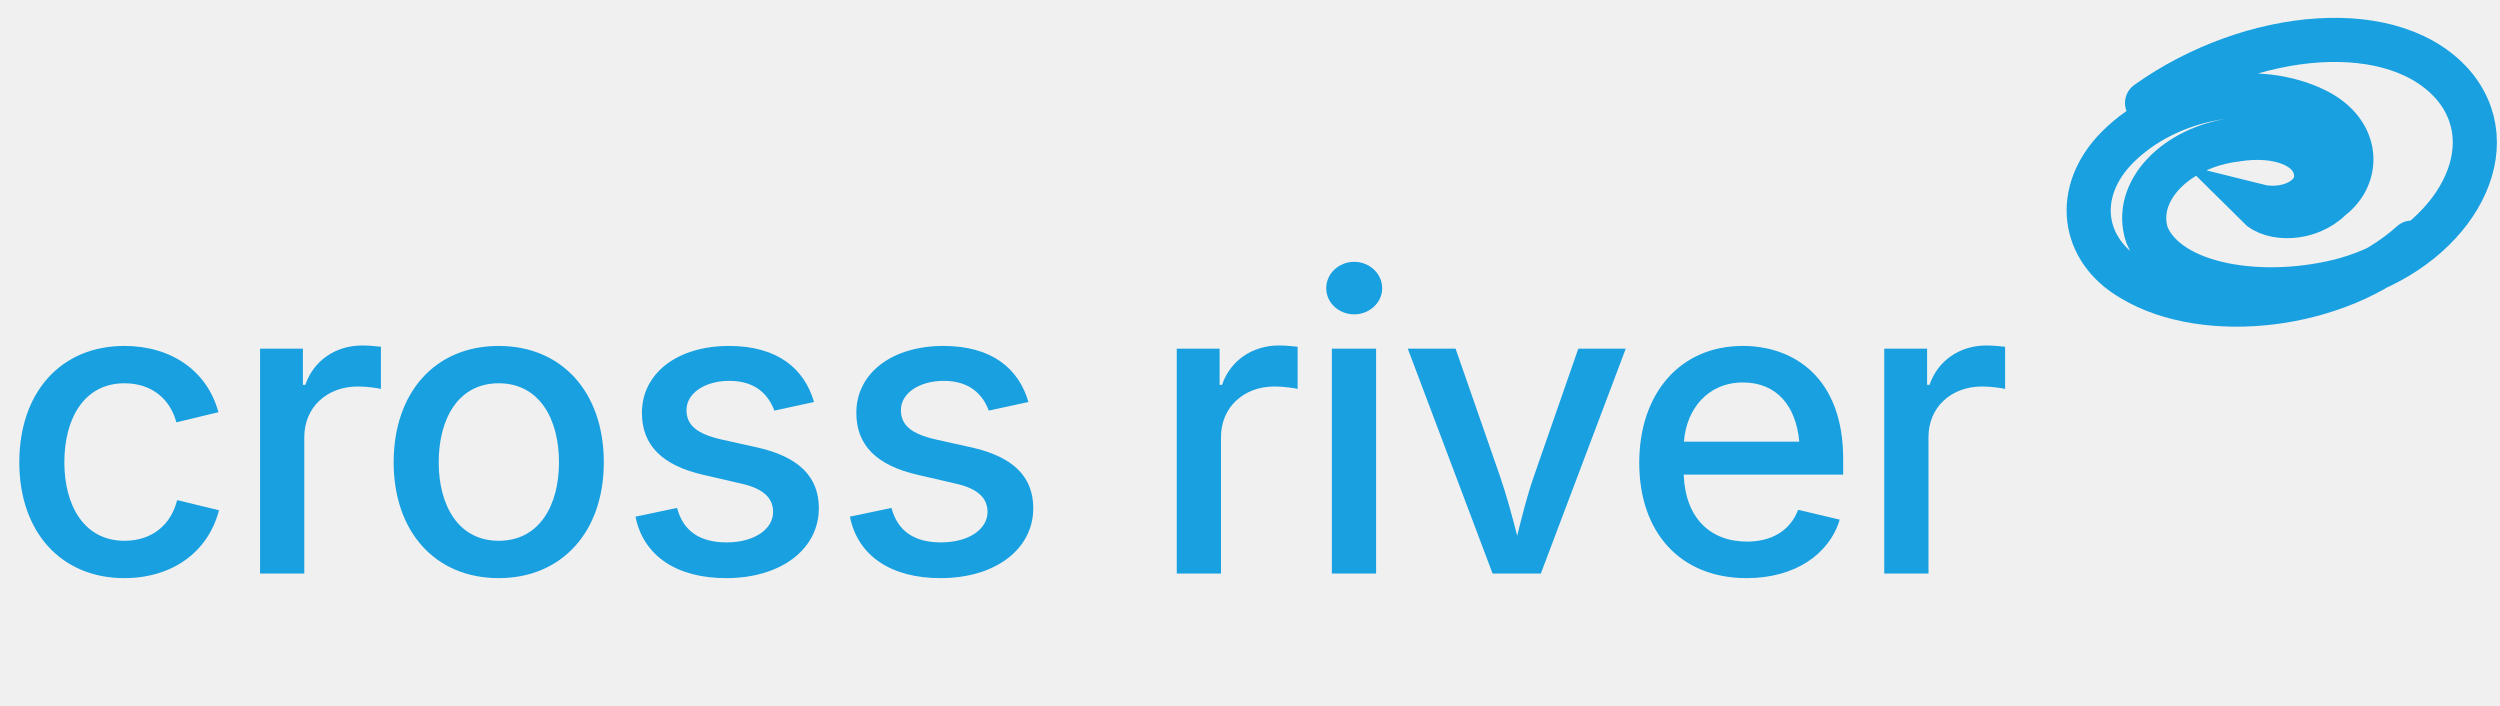
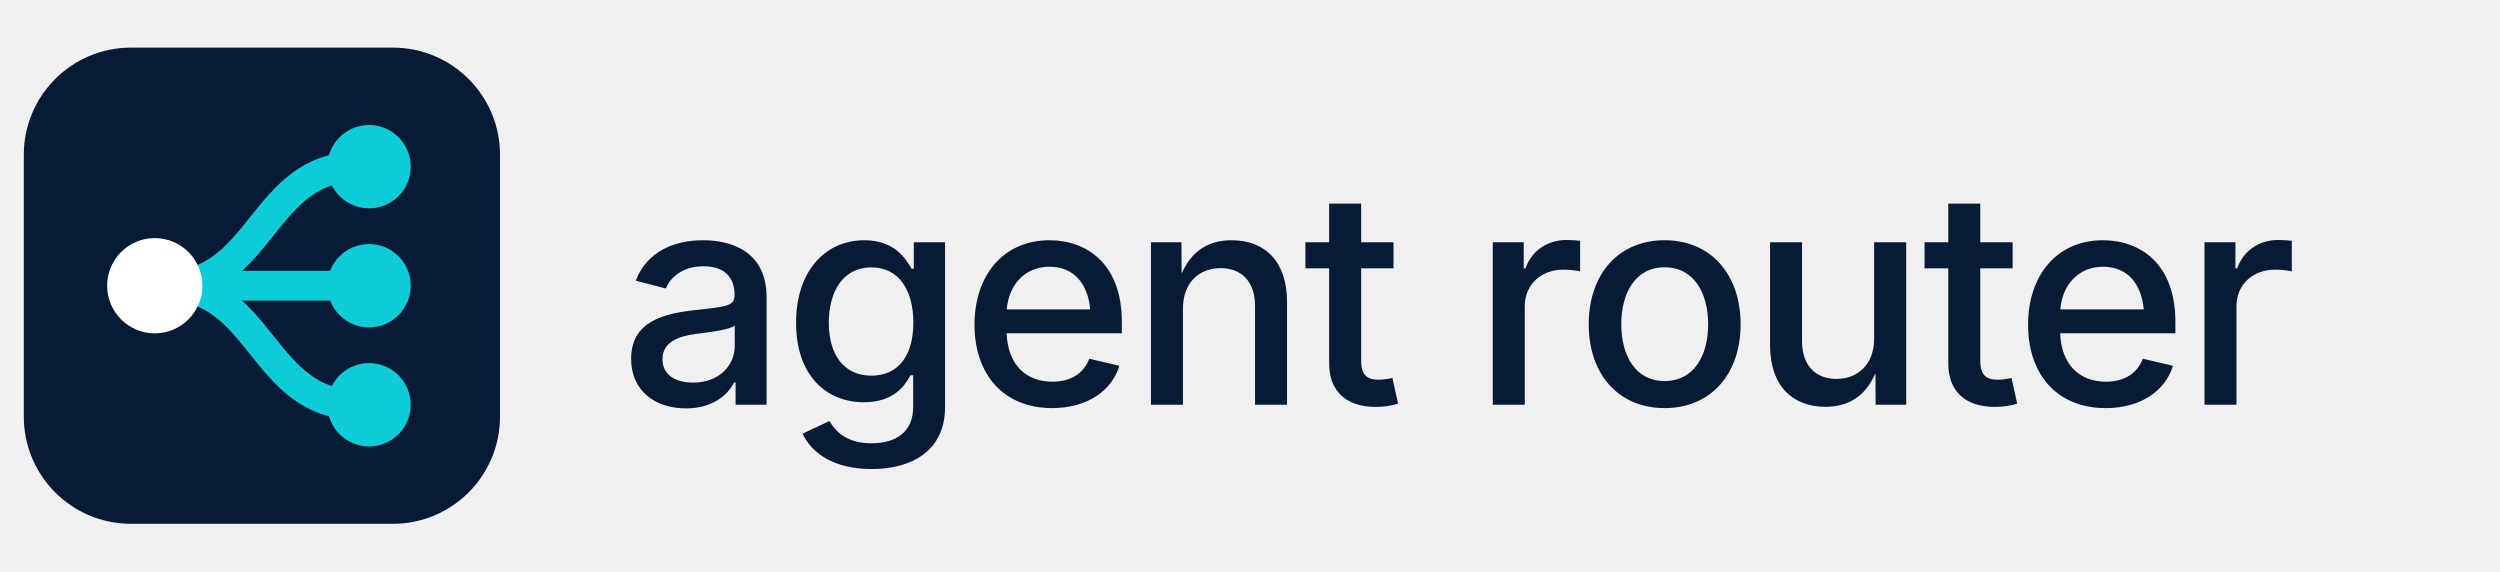
- <svg xmlns="http://www.w3.org/2000/svg" viewBox="0 0 340 96" role="img" aria-label="Cross River">
-   <g fill="#18a0e0">
-     <path d="M292 14c14-10 34-12 42-2 7 9-1 22-15 26-11 3-24 1-27-6-2-6 4-12 12-13 6-1 11 1 11 5 0 3-4 5-8 4 2 2 7 2 10-1 4-3 4-9-2-12-8-4-20-2-27 5-6 6-5 14 2 18 10 6 28 4 38-5" stroke="#18a0e0" stroke-width="6" fill="none" stroke-linecap="round" />
-     <text x="0" y="78" font-family="Google Sans, Inter, system-ui, sans-serif" font-size="56" font-weight="500" letter-spacing="-1">cross river</text>
+ <svg xmlns="http://www.w3.org/2000/svg" viewBox="0 0 420 96" role="img" aria-label="Agent Router">
+   <rect x="4" y="8" width="80" height="80" rx="18" fill="#071b35" />
+   <g stroke="#0cccda" stroke-width="5" stroke-linecap="round" fill="none">
+     <path d="M28 48 C44 48 44 28 60 28" />
+     <path d="M28 48 H60" />
+     <path d="M28 48 C44 48 44 68 60 68" />
  </g>
+   <circle cx="26" cy="48" r="8" fill="#fff" />
+   <g fill="#0cccda">
+     <circle cx="62" cy="28" r="7" />
+     <circle cx="62" cy="48" r="7" />
+     <circle cx="62" cy="68" r="7" />
+   </g>
+   <text x="104" y="68" font-family="Google Sans, Inter, system-ui, sans-serif" font-size="50" font-weight="500" letter-spacing="-1" fill="#071b35">agent router</text>
</svg>
